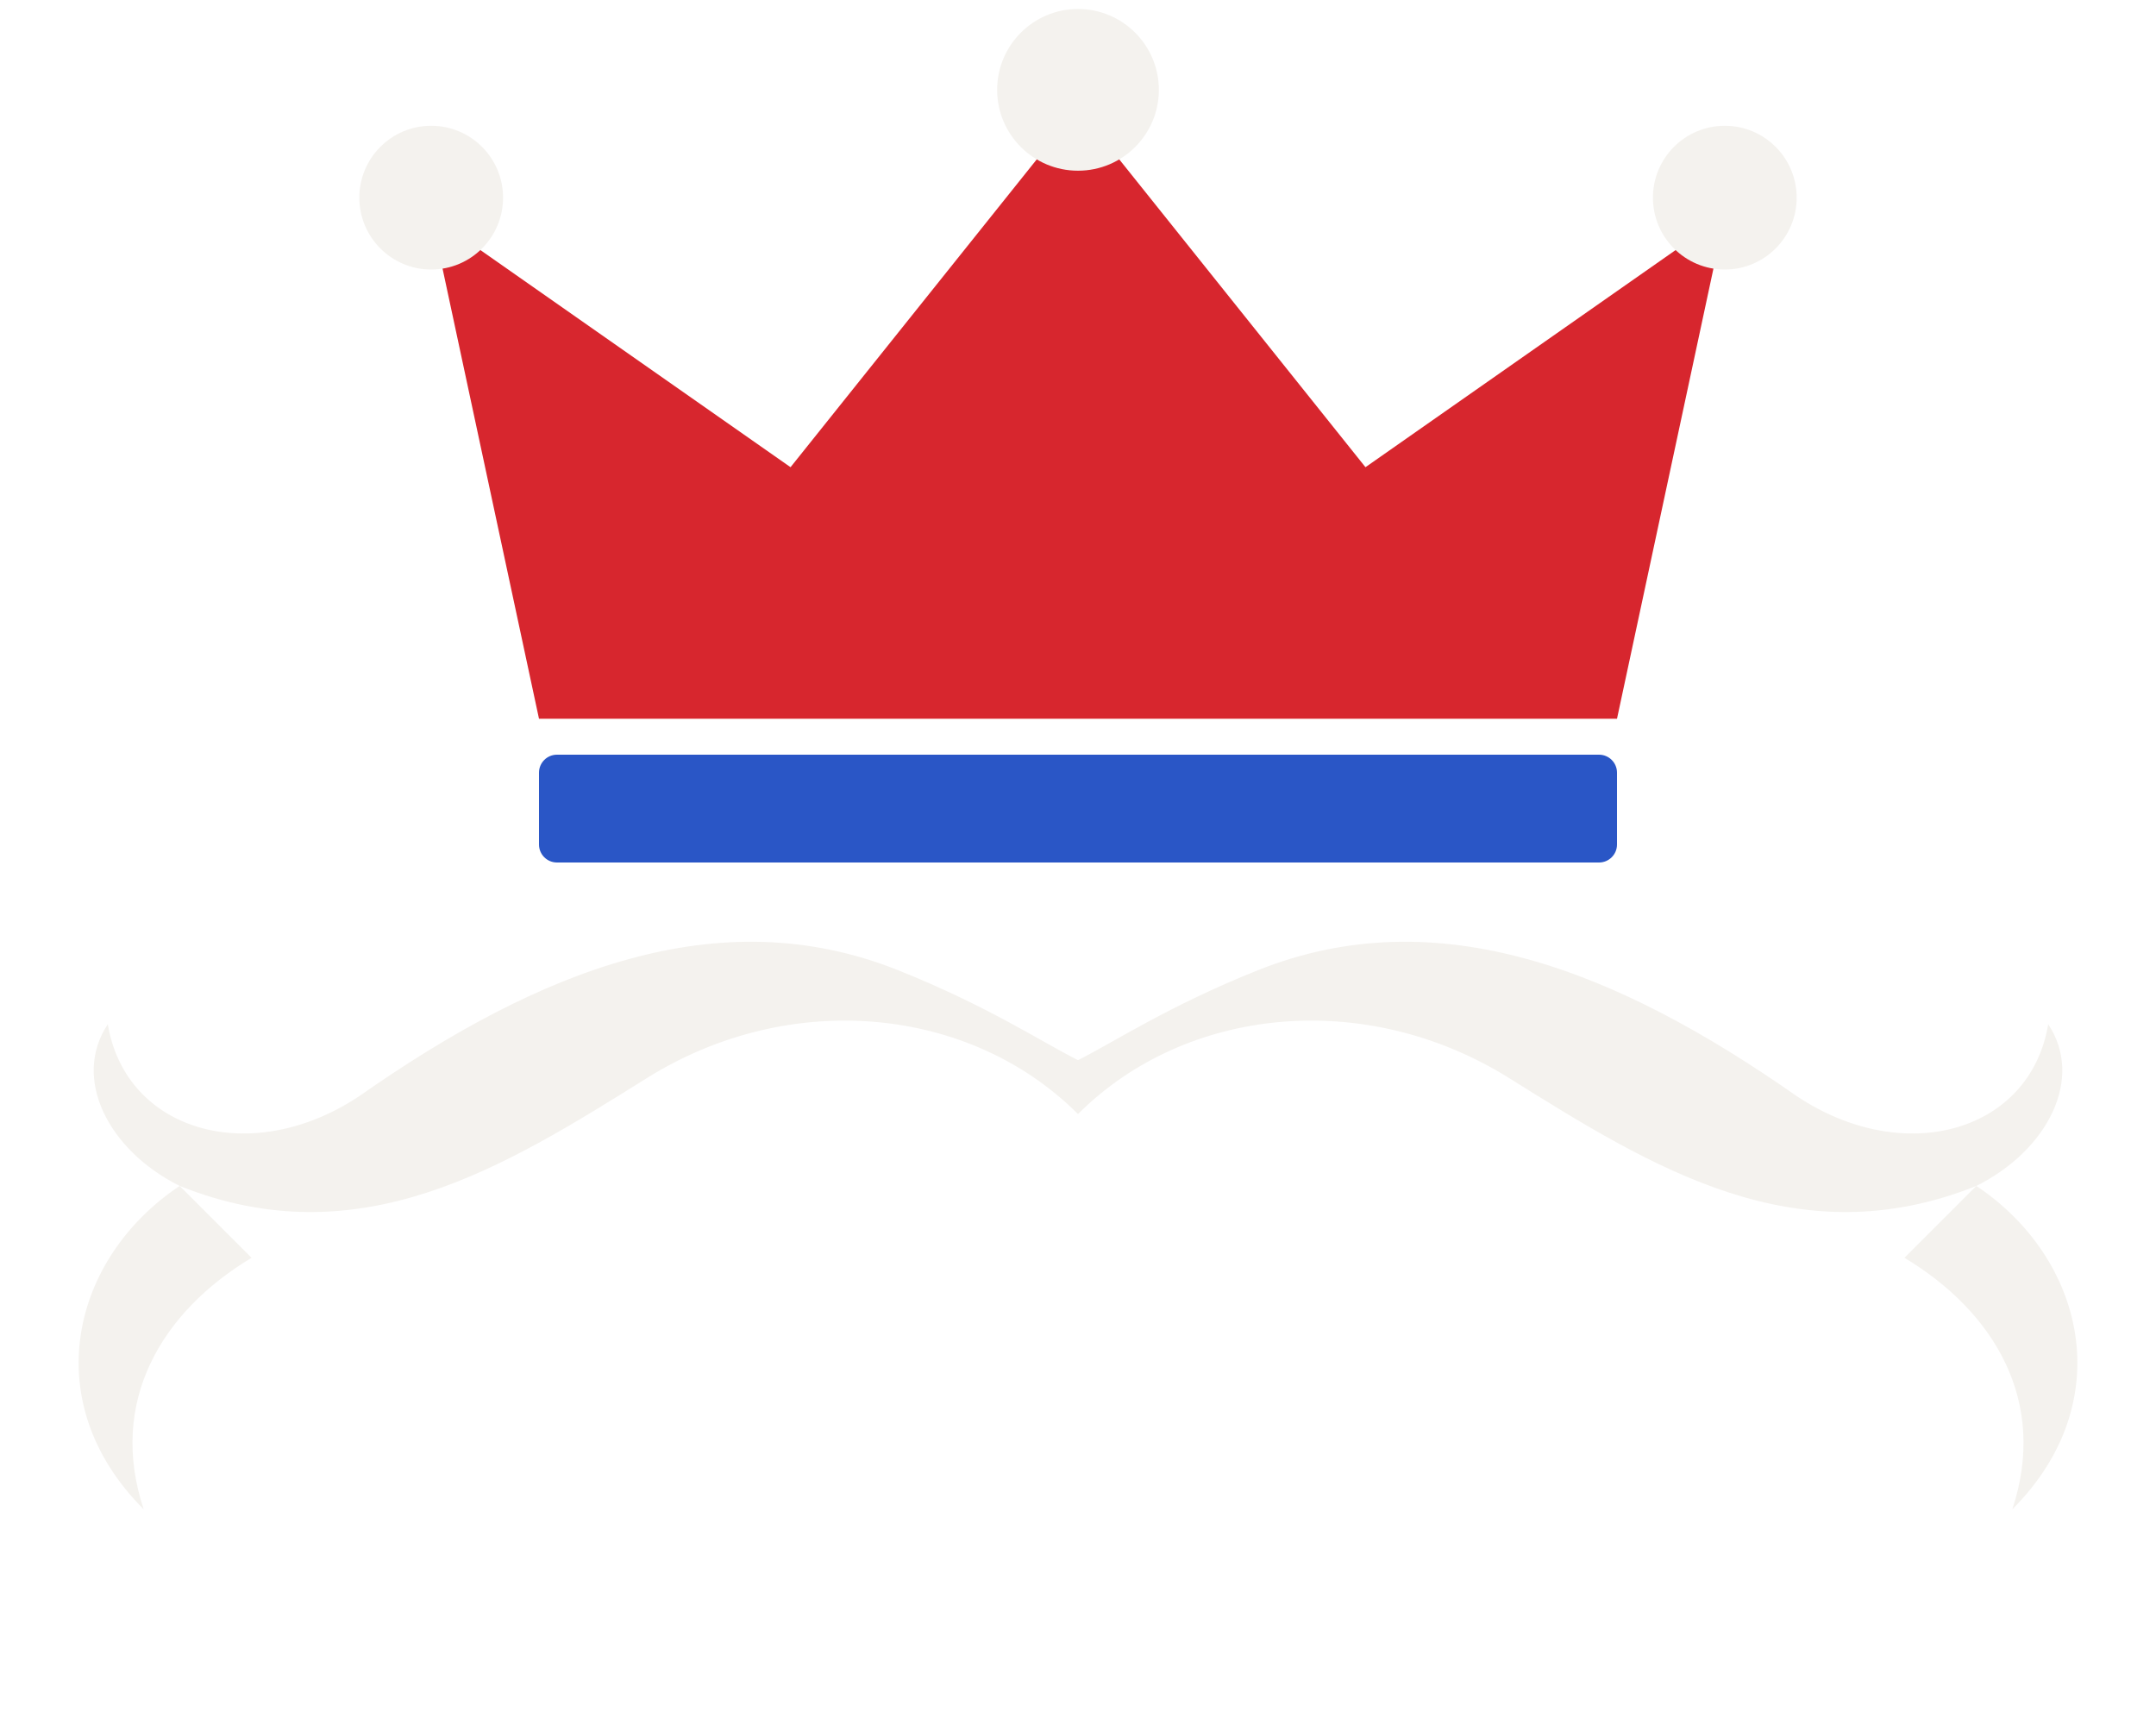
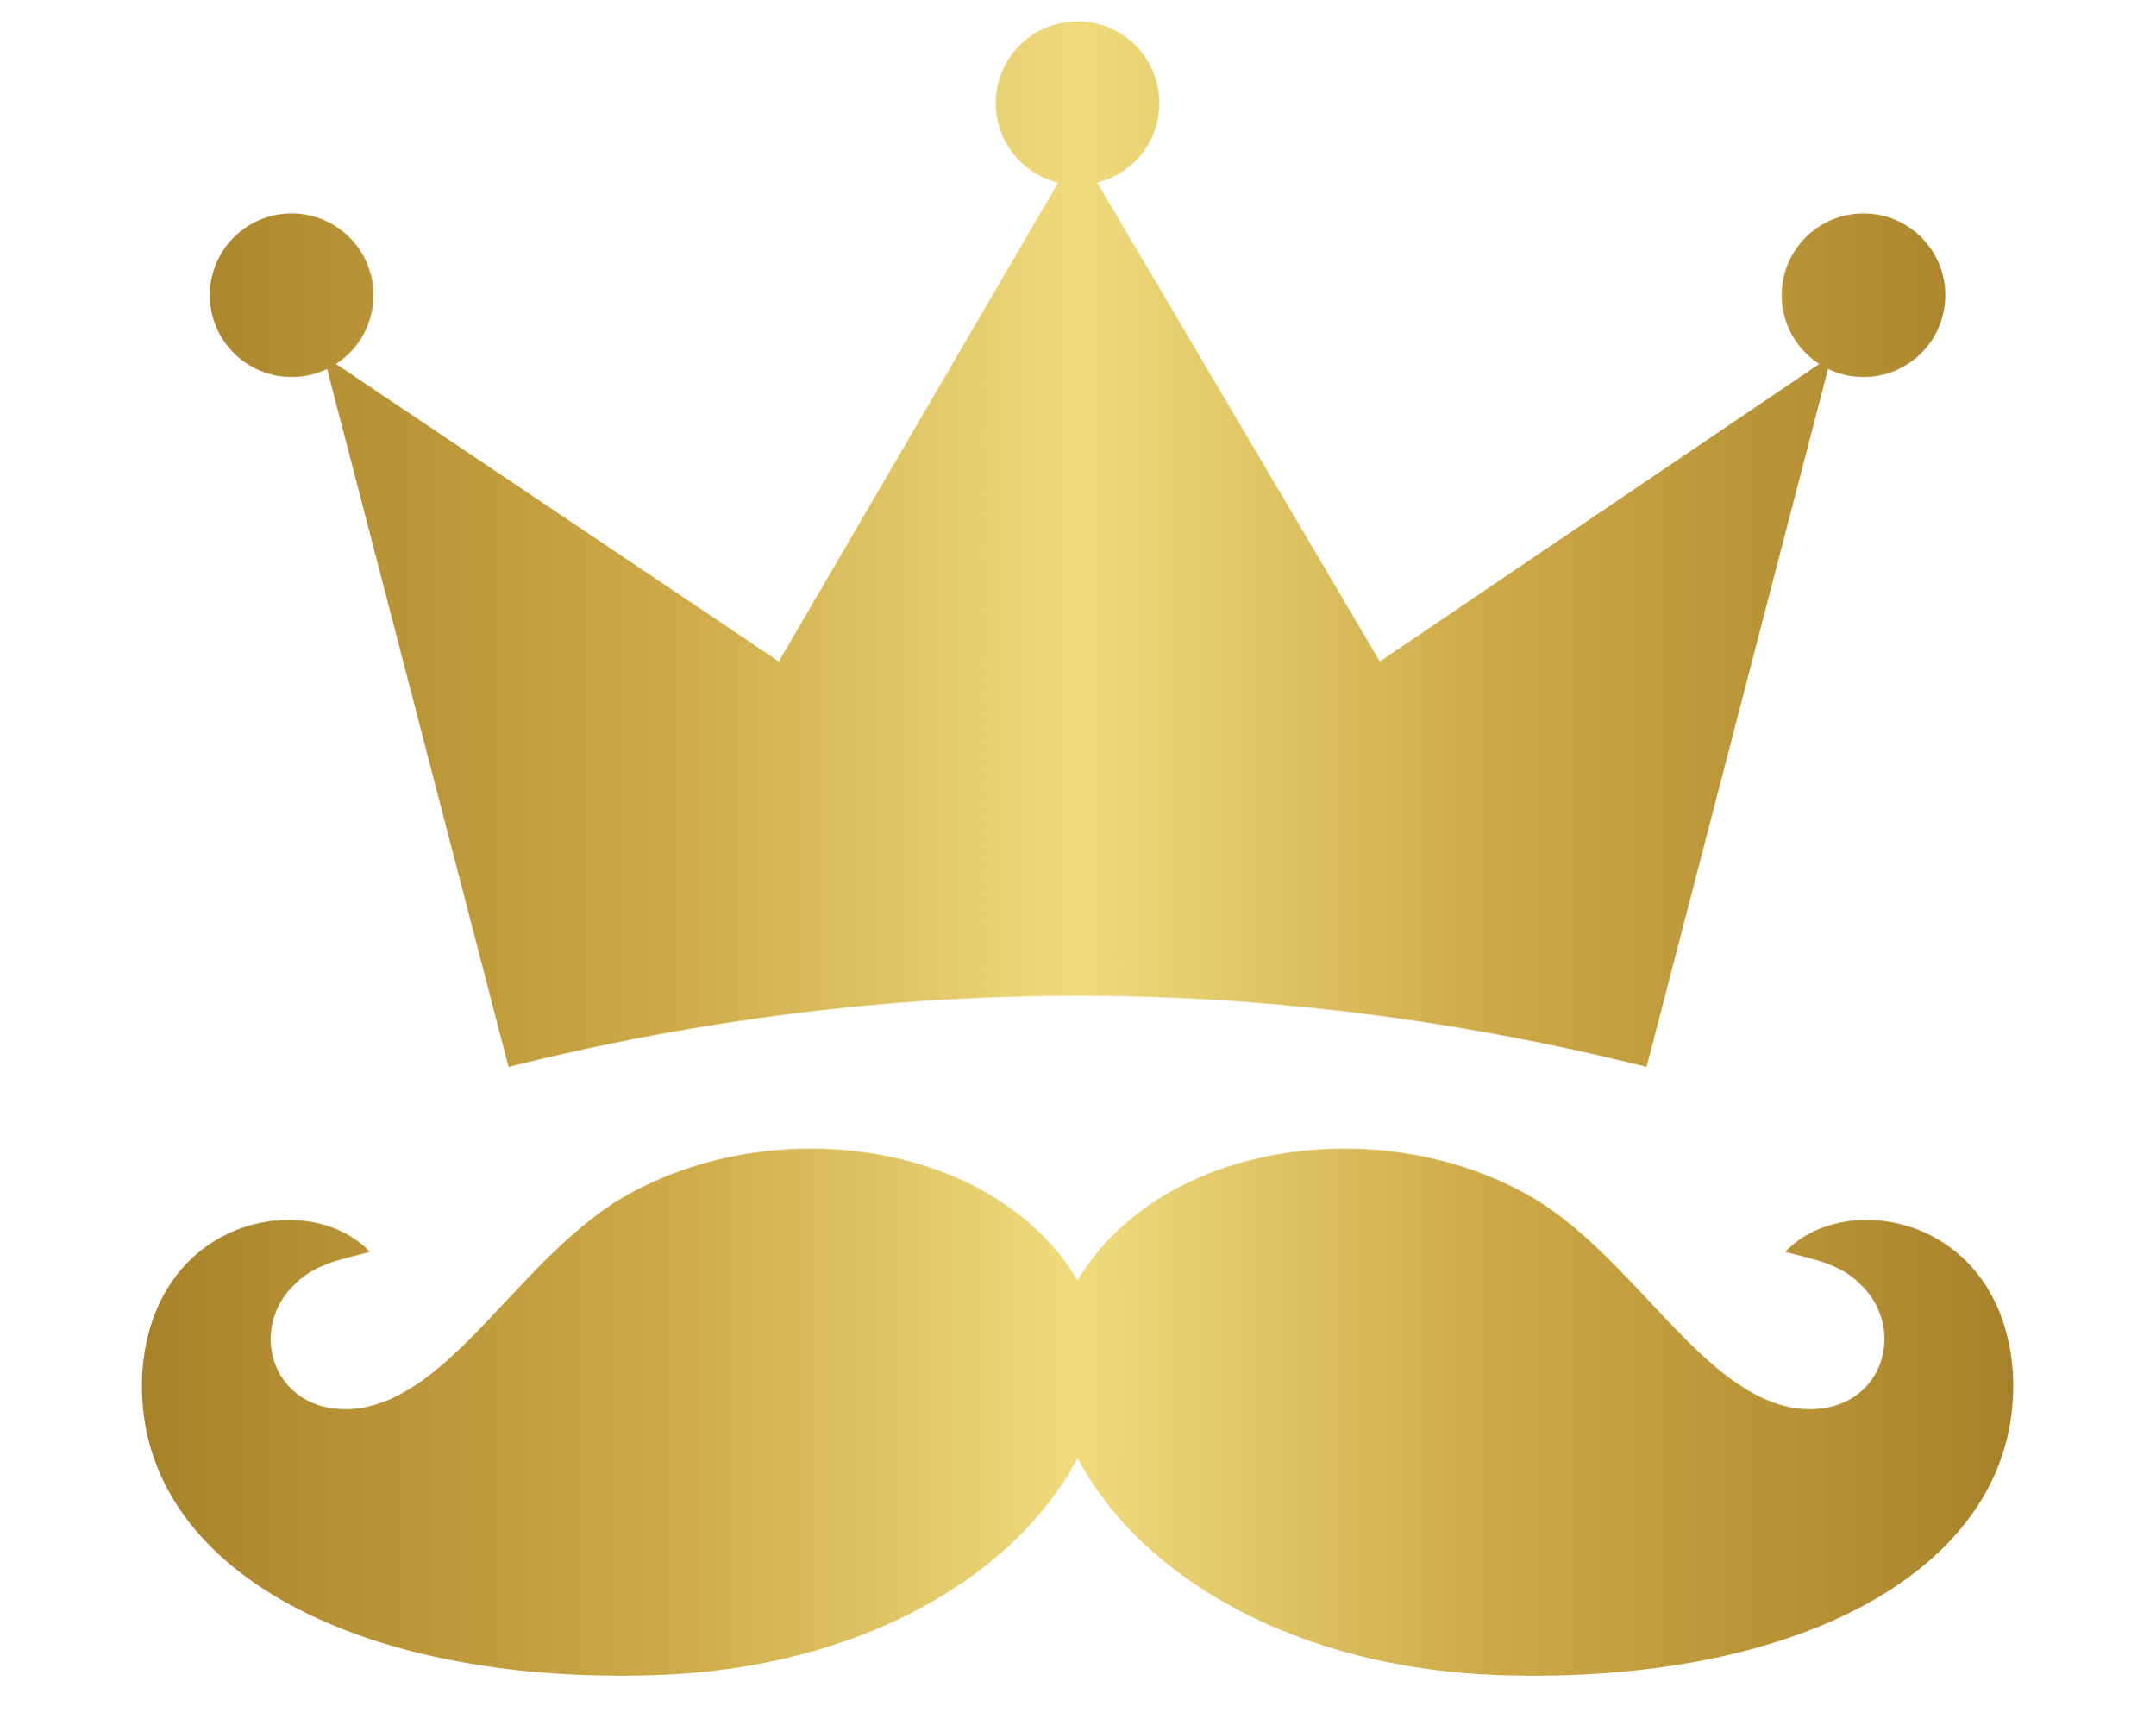
- <svg xmlns="http://www.w3.org/2000/svg" viewBox="0 0 120 96" fill="none">
-   <path d="M30 40 L24 12 L44 26 L60 6 L76 26 L96 12 L90 40 Z" fill="#D7262E" />
-   <circle cx="24" cy="11" r="4" fill="#F4F2EE" />
-   <circle cx="60" cy="5" r="4.5" fill="#F4F2EE" />
-   <circle cx="96" cy="11" r="4" fill="#F4F2EE" />
-   <rect x="30" y="42" width="60" height="6" rx="1" fill="#2A56C6" />
-   <path d="M60 62 C54 56 44 55 36 60 C28 65 20 70 10 66 C6 64 4 60 6 57 C7 63 14 65 20 61 C30 54 40 50 50 54 C55 56 58 58 60 59 C62 58 65 56 70 54 C80 50 90 54 100 61 C106 65 113 63 114 57 C116 60 114 64 110 66 C100 70 92 65 84 60 C76 55 66 56 60 62 Z" fill="#F4F2EE" />
-   <path d="M10 66 C4 70 2 78 8 84 C6 78 9 73 14 70 Z" fill="#F4F2EE" />
-   <path d="M110 66 C116 70 118 78 112 84 C114 78 111 73 106 70 Z" fill="#F4F2EE" />
+ <svg xmlns="http://www.w3.org/2000/svg" viewBox="209 272 606 485" fill="none">
+   <defs>
+     <linearGradient id="oro" gradientUnits="userSpaceOnUse" x1="250" y1="0" x2="775" y2="0">
+       <stop offset="0" stop-color="#A8822A" />
+       <stop offset=".28" stop-color="#CDA947" />
+       <stop offset=".5" stop-color="#EFDB7E" />
+       <stop offset=".72" stop-color="#CDA947" />
+       <stop offset="1" stop-color="#A8822A" />
+     </linearGradient>
+     <path id="mitad" d="M512 632 C536 592 600 584 642 610 C670 628 688 664 714 668 C738 671 746 646 732 633 C726 627 718 626 711 624 C728 606 772 614 775 658 C778 712 716 746 630 743 C574 741 530 716 512 682 Z" />
+   </defs>
+   <g fill="url(#oro)">
+     <path d="M300 372 L428 458 L512 314 L597 458 L724 372 L672 572 Q512 532 352 572 Z" />
+     <circle cx="291" cy="355" r="23" />
+     <circle cx="512" cy="301" r="23" />
+     <circle cx="733" cy="355" r="23" />
+     <use href="#mitad" />
+     <use href="#mitad" transform="translate(1024 0) scale(-1 1)" />
+   </g>
</svg>
